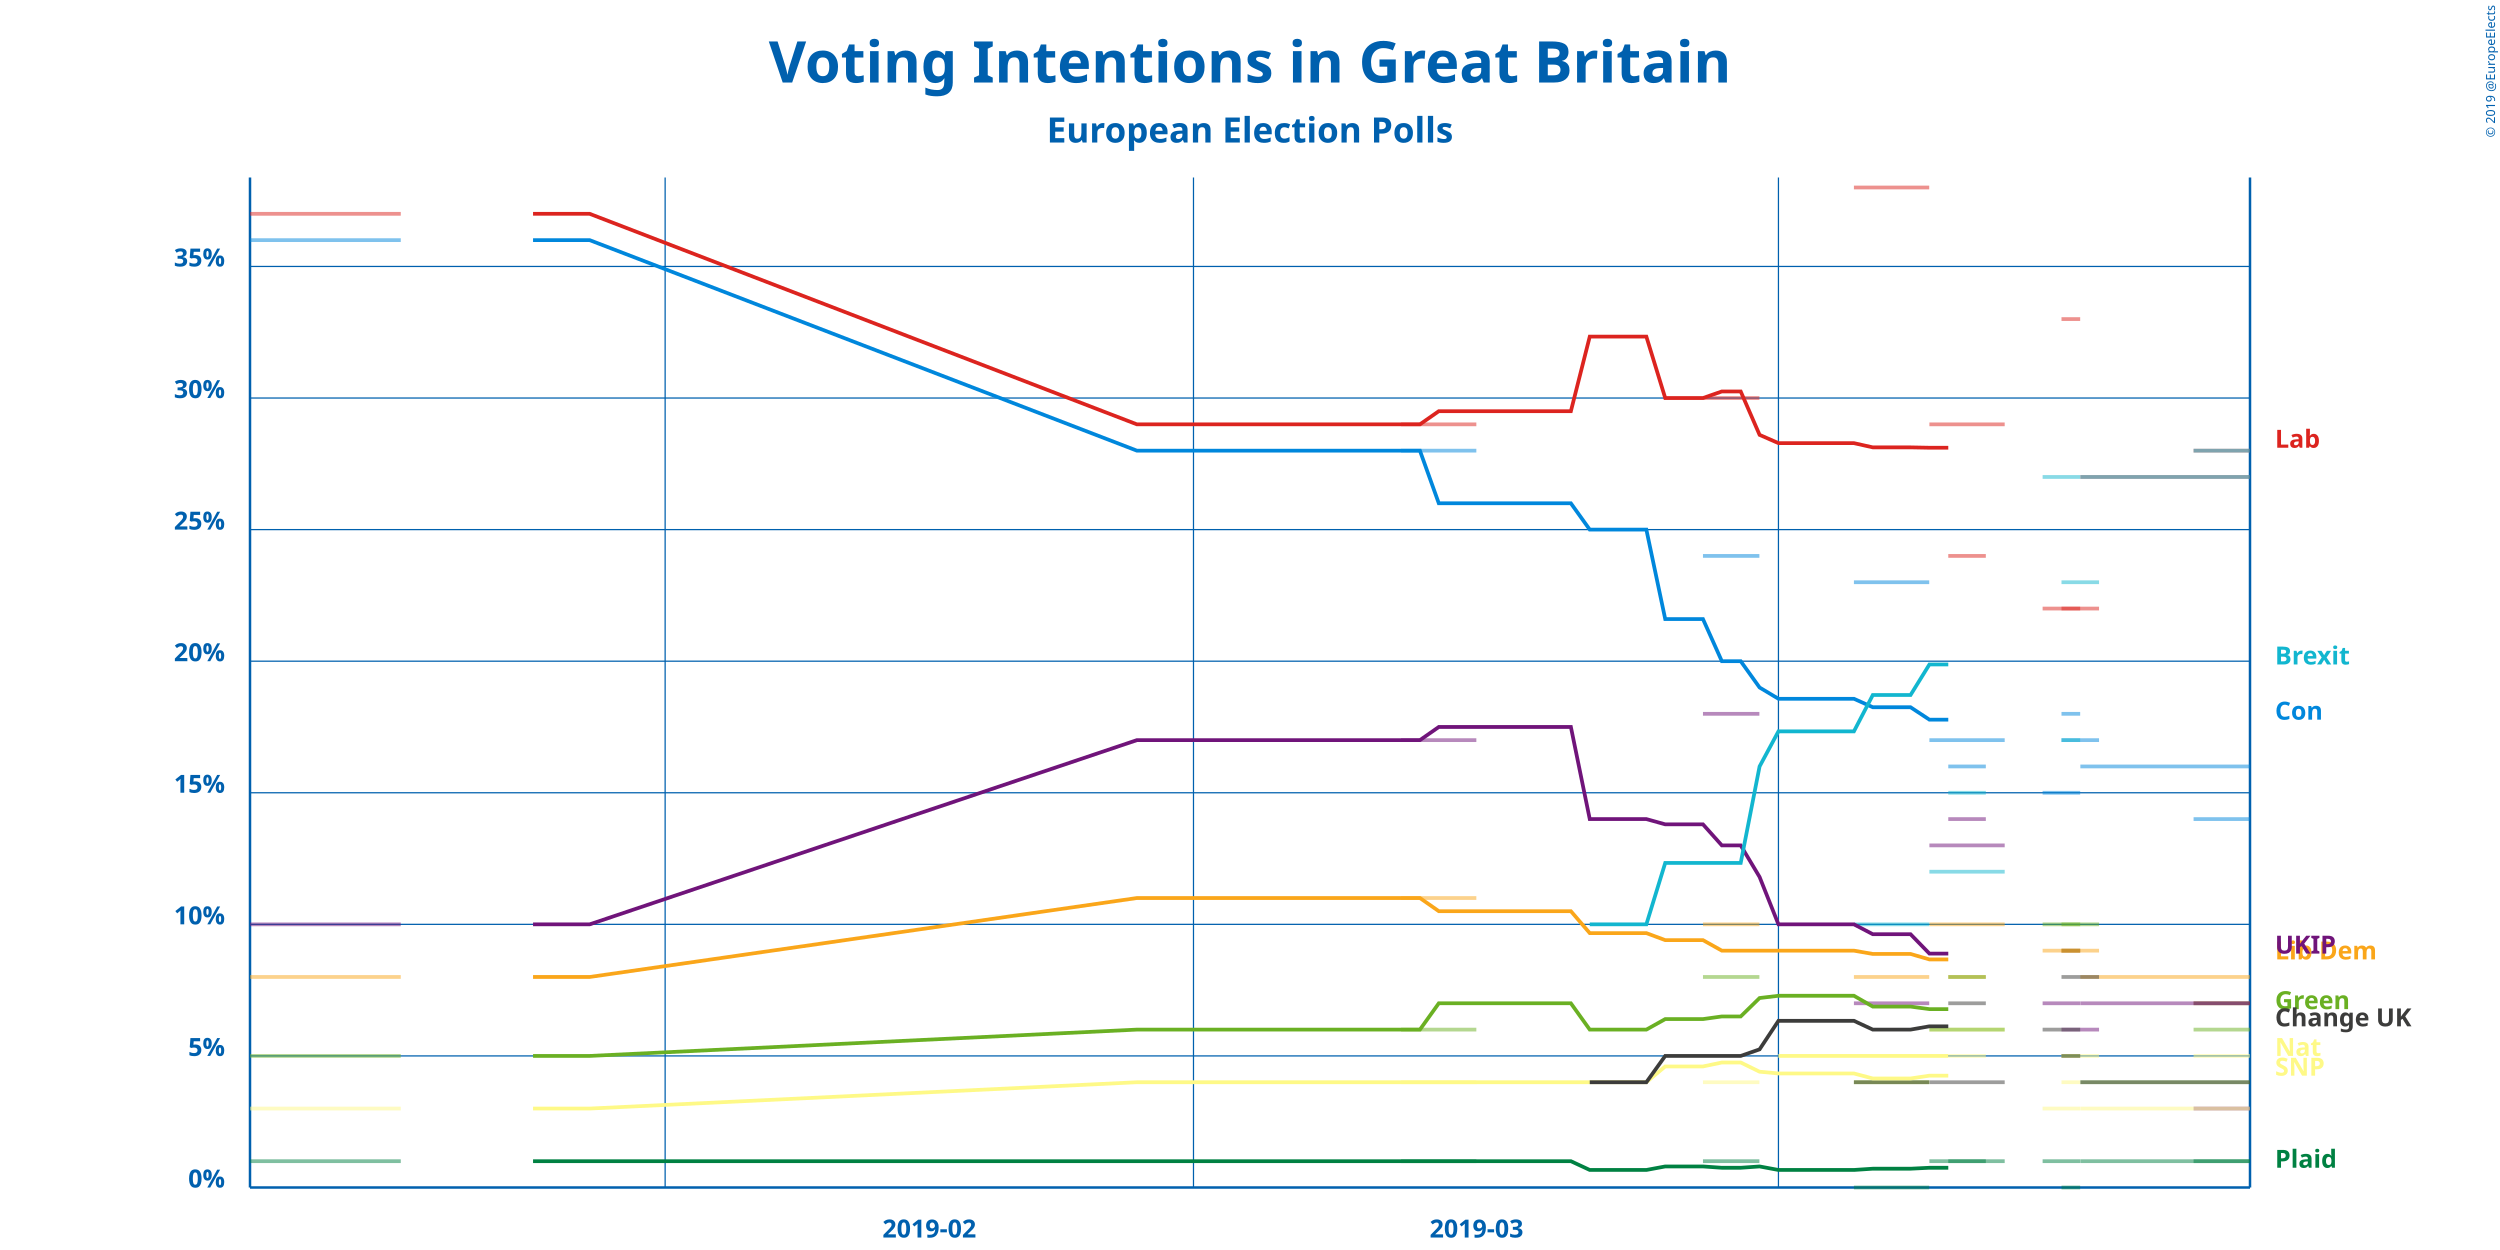
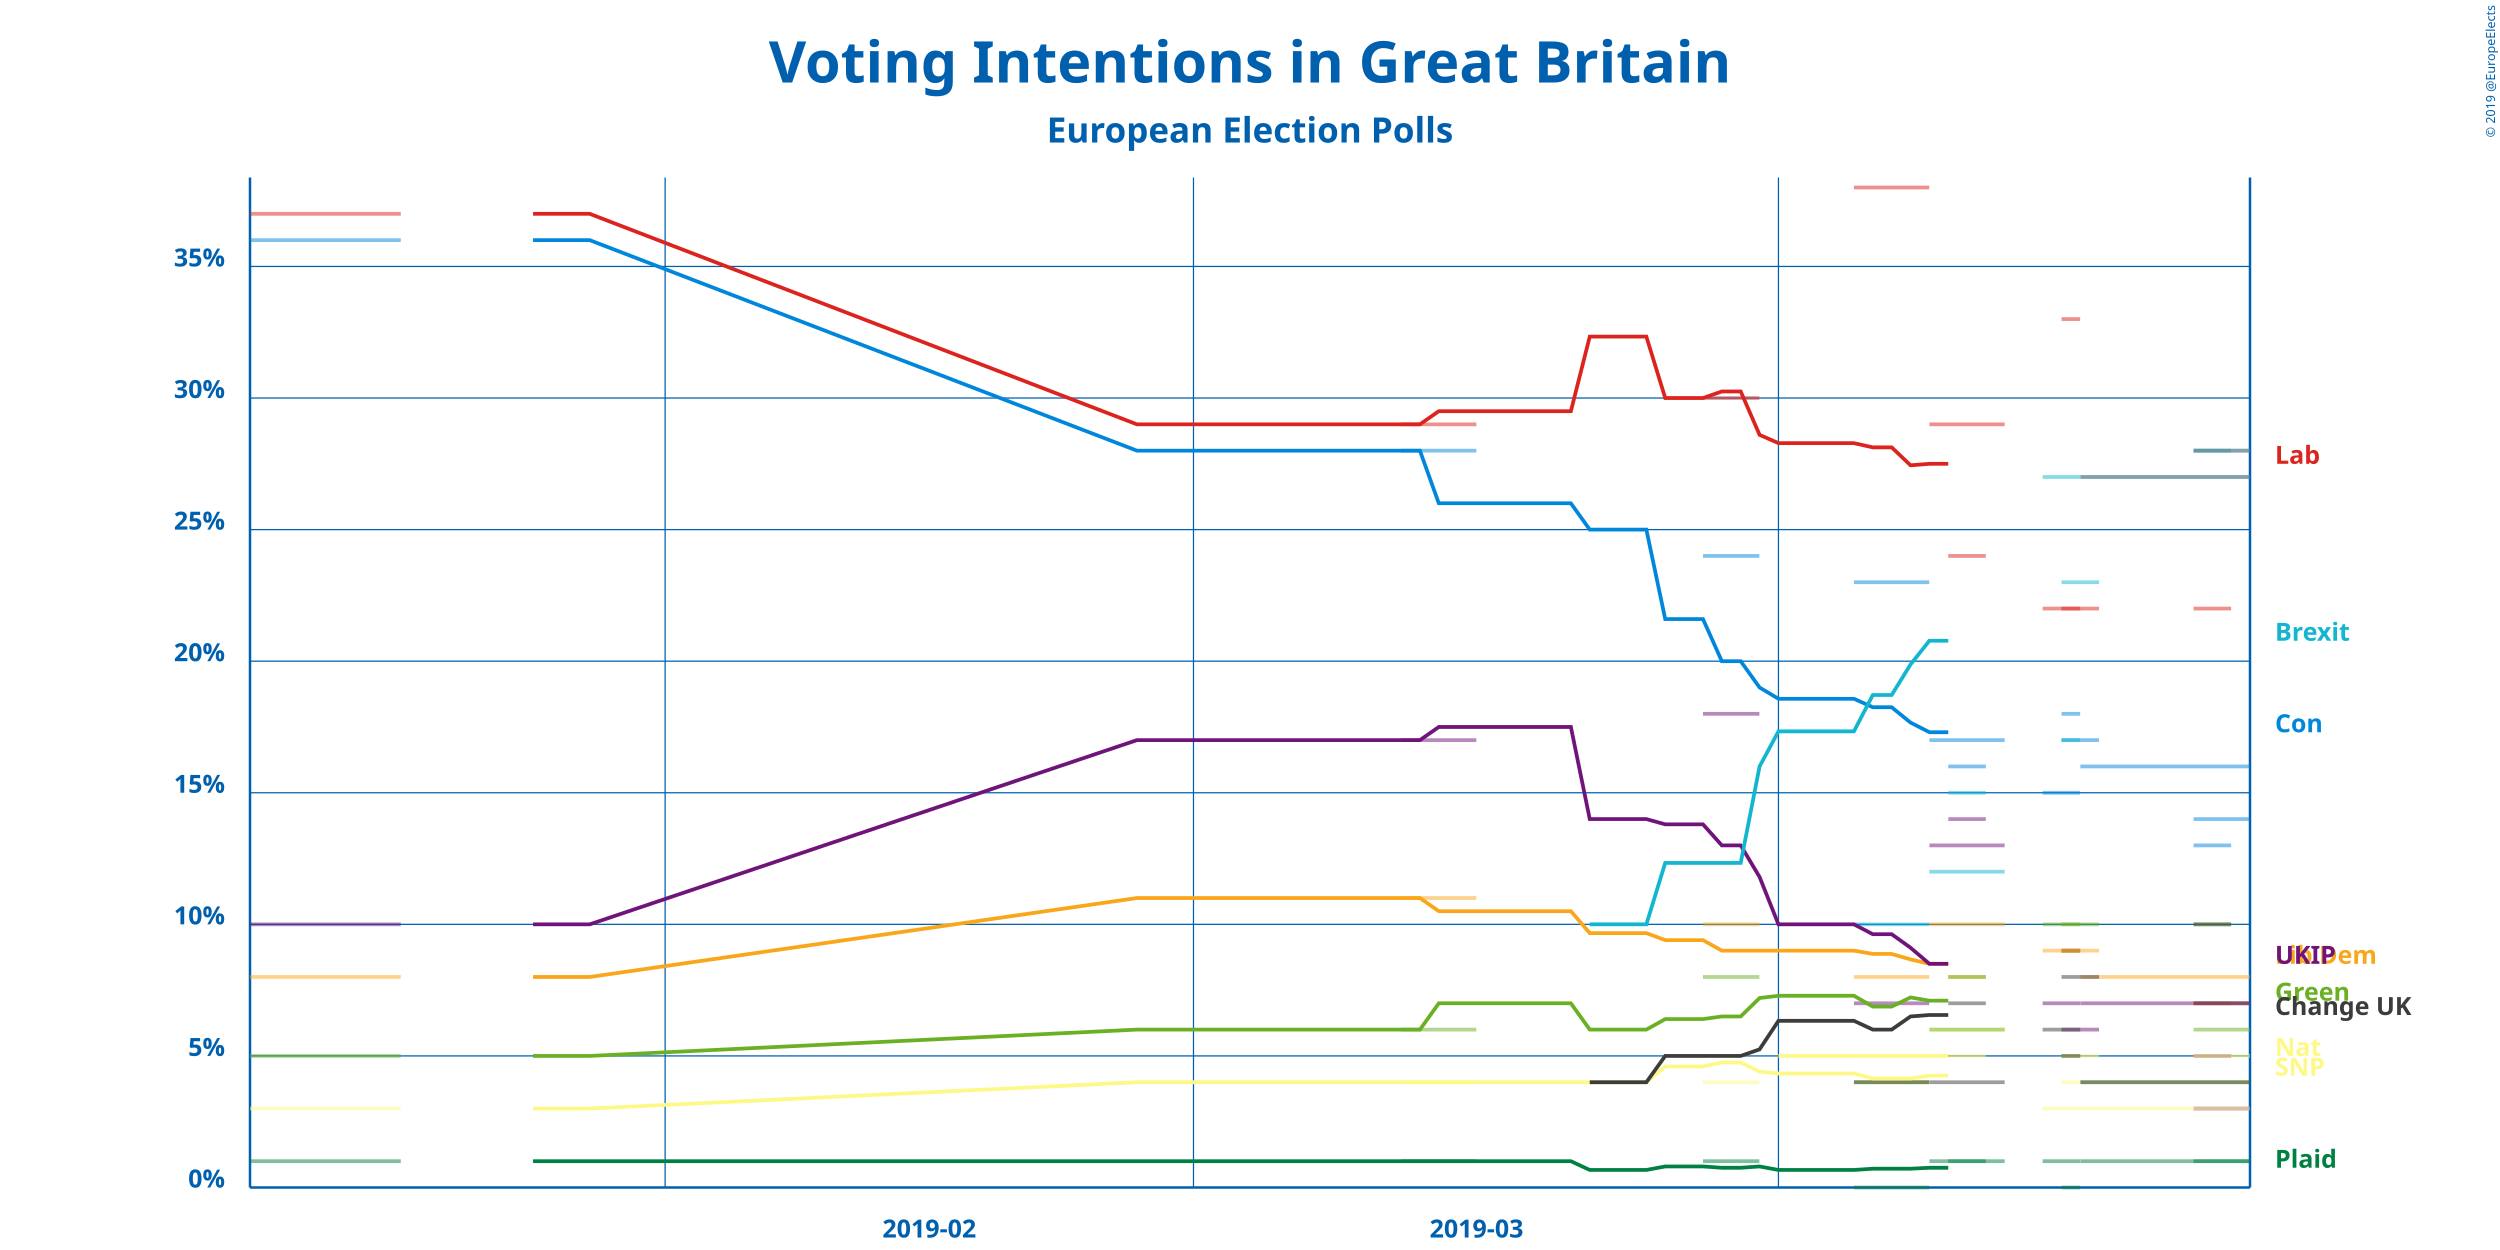
<svg HEIGHT="1000" WIDTH="2000">
  <rect fill="#FFFFFF" height="1000" stroke="none" width="2000" x="0" y="0" />
  <text fill="#0060AE" font-family="'Advent Pro'" font-size="46px" font-style="normal" font-weight="bold" text-align="center" text-anchor="middle" x="1000" y="66">Voting Intentions in Great Britain</text>
  <text fill="#0060AE" font-family="'Advent Pro'" font-size="28px" font-style="normal" font-weight="bold" text-align="center" text-anchor="middle" x="1000" y="114">European Election Polls</text>
  <text fill="#0060AE" font-family="'Advent Pro'" font-size="10px" font-style="normal" font-weight="normal" text-align="center" text-anchor="end" transform="rotate(270)" x="-4" y="1996">© 2019 @EuropeElects</text>
  <g>
    <g>
      <line stroke="#0060AE" stroke-width="2" x1="200.0" x2="1800.0" y1="950.0" y2="950.0" />
      <text fill="#0060AE" font-family="'Advent Pro'" font-size="20px" font-style="normal" font-weight="bold" text-align="center" text-anchor="end" x="180.0" y="950.0">0%</text>
      <line stroke="#0060AE" stroke-width="2" x1="200.0" x2="200.0" y1="950.0" y2="142.0" />
      <line stroke="#0060AE" stroke-width="2" x1="1800.0" x2="1800.0" y1="950.0" y2="142.0" />
      <line stroke="#0060AE" stroke-width="1" x1="532.107" x2="532.107" y1="950.0" y2="142.0" />
      <text fill="#0060AE" font-family="'Advent Pro'" font-size="20px" font-style="normal" font-weight="bold" text-align="center" text-anchor="middle" x="743.447" y="990.0">2019-02</text>
      <line stroke="#0060AE" stroke-width="1" x1="954.788" x2="954.788" y1="950.0" y2="142.0" />
      <text fill="#0060AE" font-family="'Advent Pro'" font-size="20px" font-style="normal" font-weight="bold" text-align="center" text-anchor="middle" x="1181.225" y="990.0">2019-03</text>
      <line stroke="#0060AE" stroke-width="1" x1="1422.757" x2="1422.757" y1="950.0" y2="142.0" />
      <line stroke="#0060AE" stroke-width="1" x1="200.0" x2="1800.0" y1="844.737" y2="844.737" />
      <text fill="#0060AE" font-family="'Advent Pro'" font-size="20px" font-style="normal" font-weight="bold" text-align="center" text-anchor="end" x="180.0" y="844.737">5%</text>
      <line stroke="#0060AE" stroke-width="1" x1="200.0" x2="1800.0" y1="739.474" y2="739.474" />
      <text fill="#0060AE" font-family="'Advent Pro'" font-size="20px" font-style="normal" font-weight="bold" text-align="center" text-anchor="end" x="180.0" y="739.474">10%</text>
      <line stroke="#0060AE" stroke-width="1" x1="200.0" x2="1800.0" y1="634.211" y2="634.211" />
      <text fill="#0060AE" font-family="'Advent Pro'" font-size="20px" font-style="normal" font-weight="bold" text-align="center" text-anchor="end" x="180.0" y="634.211">15%</text>
      <line stroke="#0060AE" stroke-width="1" x1="200.0" x2="1800.0" y1="528.947" y2="528.947" />
      <text fill="#0060AE" font-family="'Advent Pro'" font-size="20px" font-style="normal" font-weight="bold" text-align="center" text-anchor="end" x="180.0" y="528.947">20%</text>
      <line stroke="#0060AE" stroke-width="1" x1="200.0" x2="1800.0" y1="423.684" y2="423.684" />
      <text fill="#0060AE" font-family="'Advent Pro'" font-size="20px" font-style="normal" font-weight="bold" text-align="center" text-anchor="end" x="180.0" y="423.684">25%</text>
      <line stroke="#0060AE" stroke-width="1" x1="200.0" x2="1800.0" y1="318.421" y2="318.421" />
      <text fill="#0060AE" font-family="'Advent Pro'" font-size="20px" font-style="normal" font-weight="bold" text-align="center" text-anchor="end" x="180.0" y="318.421">30%</text>
      <line stroke="#0060AE" stroke-width="1" x1="200.0" x2="1800.0" y1="213.158" y2="213.158" />
      <text fill="#0060AE" font-family="'Advent Pro'" font-size="20px" font-style="normal" font-weight="bold" text-align="center" text-anchor="end" x="180.0" y="213.158">35%</text>
    </g>
    <g>
+       <line stroke="#0087DC" stroke-opacity="0.5" stroke-width="3" x1="1754.864" x2="1784.904" y1="676.316" y2="676.316" />
+       <line stroke="#DC241F" stroke-opacity="0.5" stroke-width="3" x1="1754.864" x2="1784.904" y1="486.842" y2="486.842" />
+       <line stroke="#FAA61A" stroke-opacity="0.5" stroke-width="3" x1="1754.864" x2="1784.904" y1="802.632" y2="802.632" />
+       <line stroke="#FEF987" stroke-opacity="0.5" stroke-width="3" x1="1754.864" x2="1784.904" y1="844.737" y2="844.737" />
+       <line stroke="#70147A" stroke-opacity="0.5" stroke-width="3" x1="1754.864" x2="1784.904" y1="844.737" y2="844.737" />
+       <line stroke="#6AB023" stroke-opacity="0.5" stroke-width="3" x1="1754.864" x2="1784.904" y1="739.474" y2="739.474" />
+       <line stroke="#12B6CF" stroke-opacity="0.5" stroke-width="3" x1="1754.864" x2="1784.904" y1="360.526" y2="360.526" />
+       <line stroke="#3C3C3B" stroke-opacity="0.5" stroke-width="3" x1="1754.864" x2="1784.904" y1="739.474" y2="739.474" />
      <line stroke="#0087DC" stroke-opacity="0.5" stroke-width="3" x1="1754.864" x2="1800.0" y1="655.263" y2="655.263" />
      <line stroke="#DC241F" stroke-opacity="0.5" stroke-width="3" x1="1754.864" x2="1800.0" y1="360.526" y2="360.526" />
      <line stroke="#FAA61A" stroke-opacity="0.5" stroke-width="3" x1="1754.864" x2="1800.0" y1="802.632" y2="802.632" />
      <line stroke="#FEF987" stroke-opacity="0.5" stroke-width="3" x1="1754.864" x2="1800.0" y1="844.737" y2="844.737" />
      <line stroke="#008142" stroke-opacity="0.5" stroke-width="3" x1="1754.864" x2="1800.0" y1="928.947" y2="928.947" />
      <line stroke="#70147A" stroke-opacity="0.5" stroke-width="3" x1="1754.864" x2="1800.0" y1="886.842" y2="886.842" />
      <line stroke="#6AB023" stroke-opacity="0.5" stroke-width="3" x1="1754.864" x2="1800.0" y1="823.684" y2="823.684" />
      <line stroke="#12B6CF" stroke-opacity="0.5" stroke-width="3" x1="1754.864" x2="1800.0" y1="360.526" y2="360.526" />
      <line stroke="#3C3C3B" stroke-opacity="0.5" stroke-width="3" x1="1754.864" x2="1800.0" y1="802.632" y2="802.632" />
      <line stroke="#0087DC" stroke-opacity="0.5" stroke-width="3" x1="1664.289" x2="1800.0" y1="613.158" y2="613.158" />
      <line stroke="#DC241F" stroke-opacity="0.5" stroke-width="3" x1="1664.289" x2="1800.0" y1="381.579" y2="381.579" />
      <line stroke="#FAA61A" stroke-opacity="0.5" stroke-width="3" x1="1664.289" x2="1800.0" y1="781.579" y2="781.579" />
      <line stroke="#FEF987" stroke-opacity="0.5" stroke-width="3" x1="1664.289" x2="1800.0" y1="886.842" y2="886.842" />
      <line stroke="#008142" stroke-opacity="0.5" stroke-width="3" x1="1664.289" x2="1800.0" y1="928.947" y2="928.947" />
      <line stroke="#70147A" stroke-opacity="0.5" stroke-width="3" x1="1664.289" x2="1800.0" y1="802.632" y2="802.632" />
      <line stroke="#6AB023" stroke-opacity="0.5" stroke-width="3" x1="1664.289" x2="1800.0" y1="865.789" y2="865.789" />
      <line stroke="#12B6CF" stroke-opacity="0.5" stroke-width="3" x1="1664.289" x2="1800.0" y1="381.579" y2="381.579" />
      <line stroke="#3C3C3B" stroke-opacity="0.5" stroke-width="3" x1="1664.289" x2="1800.0" y1="865.789" y2="865.789" />
      <line stroke-opacity="0.5" stroke-width="3" x1="1664.289" x2="1800.0" y1="865.789" y2="865.789" />
      <line stroke="#0087DC" stroke-opacity="0.5" stroke-width="3" x1="1649.193" x2="1679.234" y1="592.105" y2="592.105" />
      <line stroke="#DC241F" stroke-opacity="0.5" stroke-width="3" x1="1649.193" x2="1679.234" y1="486.842" y2="486.842" />
      <line stroke="#FAA61A" stroke-opacity="0.5" stroke-width="3" x1="1649.193" x2="1679.234" y1="760.526" y2="760.526" />
      <line stroke="#FEF987" stroke-opacity="0.5" stroke-width="3" x1="1649.193" x2="1679.234" y1="844.737" y2="844.737" />
      <line stroke="#70147A" stroke-opacity="0.5" stroke-width="3" x1="1649.193" x2="1679.234" y1="823.684" y2="823.684" />
      <line stroke="#6AB023" stroke-opacity="0.5" stroke-width="3" x1="1649.193" x2="1679.234" y1="739.474" y2="739.474" />
      <line stroke="#12B6CF" stroke-opacity="0.5" stroke-width="3" x1="1649.193" x2="1679.234" y1="465.789" y2="465.789" />
      <line stroke="#3C3C3B" stroke-opacity="0.5" stroke-width="3" x1="1649.193" x2="1679.234" y1="781.579" y2="781.579" />
      <line stroke-opacity="0.5" stroke-width="3" x1="1649.193" x2="1679.234" y1="950.0" y2="950.0" />
      <line stroke="#0087DC" stroke-opacity="0.5" stroke-width="3" x1="1649.193" x2="1664.138" y1="571.053" y2="571.053" />
      <line stroke="#DC241F" stroke-opacity="0.5" stroke-width="3" x1="1649.193" x2="1664.138" y1="255.263" y2="255.263" />
      <line stroke="#FAA61A" stroke-opacity="0.5" stroke-width="3" x1="1649.193" x2="1664.138" y1="760.526" y2="760.526" />
      <line stroke="#FEF987" stroke-opacity="0.5" stroke-width="3" x1="1649.193" x2="1664.138" y1="865.789" y2="865.789" />
      <line stroke="#008142" stroke-opacity="0.5" stroke-width="3" x1="1649.193" x2="1664.138" y1="950.0" y2="950.0" />
      <line stroke="#70147A" stroke-opacity="0.5" stroke-width="3" x1="1649.193" x2="1664.138" y1="844.737" y2="844.737" />
      <line stroke="#6AB023" stroke-opacity="0.5" stroke-width="3" x1="1649.193" x2="1664.138" y1="844.737" y2="844.737" />
      <line stroke="#12B6CF" stroke-opacity="0.5" stroke-width="3" x1="1649.193" x2="1664.138" y1="592.105" y2="592.105" />
      <line stroke="#3C3C3B" stroke-opacity="0.5" stroke-width="3" x1="1649.193" x2="1664.138" y1="760.526" y2="760.526" />
      <line stroke-opacity="0.5" stroke-width="3" x1="1649.193" x2="1664.138" y1="950.0" y2="950.0" />
      <line stroke="#0087DC" stroke-opacity="0.5" stroke-width="3" x1="1634.098" x2="1664.138" y1="634.211" y2="634.211" />
      <line stroke="#DC241F" stroke-opacity="0.5" stroke-width="3" x1="1634.098" x2="1664.138" y1="486.842" y2="486.842" />
      <line stroke="#FAA61A" stroke-opacity="0.5" stroke-width="3" x1="1634.098" x2="1664.138" y1="760.526" y2="760.526" />
      <line stroke="#FEF987" stroke-opacity="0.5" stroke-width="3" x1="1634.098" x2="1664.138" y1="886.842" y2="886.842" />
      <line stroke="#008142" stroke-opacity="0.5" stroke-width="3" x1="1634.098" x2="1664.138" y1="928.947" y2="928.947" />
      <line stroke="#70147A" stroke-opacity="0.5" stroke-width="3" x1="1634.098" x2="1664.138" y1="802.632" y2="802.632" />
      <line stroke="#6AB023" stroke-opacity="0.5" stroke-width="3" x1="1634.098" x2="1664.138" y1="739.474" y2="739.474" />
      <line stroke="#12B6CF" stroke-opacity="0.5" stroke-width="3" x1="1634.098" x2="1664.138" y1="381.579" y2="381.579" />
      <line stroke="#3C3C3B" stroke-opacity="0.5" stroke-width="3" x1="1634.098" x2="1664.138" y1="823.684" y2="823.684" />
      <line stroke-opacity="0.5" stroke-width="3" x1="1634.098" x2="1664.138" y1="928.947" y2="928.947" />
      <line stroke="#0087DC" stroke-opacity="0.5" stroke-width="3" x1="1543.523" x2="1603.755" y1="592.105" y2="592.105" />
      <line stroke="#DC241F" stroke-opacity="0.5" stroke-width="3" x1="1543.523" x2="1603.755" y1="339.474" y2="339.474" />
      <line stroke="#FAA61A" stroke-opacity="0.5" stroke-width="3" x1="1543.523" x2="1603.755" y1="739.474" y2="739.474" />
      <line stroke="#FEF987" stroke-opacity="0.5" stroke-width="3" x1="1543.523" x2="1603.755" y1="823.684" y2="823.684" />
      <line stroke="#008142" stroke-opacity="0.5" stroke-width="3" x1="1543.523" x2="1603.755" y1="928.947" y2="928.947" />
      <line stroke="#70147A" stroke-opacity="0.5" stroke-width="3" x1="1543.523" x2="1603.755" y1="676.316" y2="676.316" />
      <line stroke="#6AB023" stroke-opacity="0.5" stroke-width="3" x1="1543.523" x2="1603.755" y1="823.684" y2="823.684" />
      <line stroke="#12B6CF" stroke-opacity="0.5" stroke-width="3" x1="1543.523" x2="1603.755" y1="697.368" y2="697.368" />
      <line stroke="#3C3C3B" stroke-opacity="0.5" stroke-width="3" x1="1543.523" x2="1603.755" y1="865.789" y2="865.789" />
      <line stroke-opacity="0.5" stroke-width="3" x1="1543.523" x2="1603.755" y1="907.895" y2="907.895" />
      <line stroke="#0087DC" stroke-opacity="0.5" stroke-width="3" x1="1558.619" x2="1588.659" y1="613.158" y2="613.158" />
      <line stroke="#DC241F" stroke-opacity="0.5" stroke-width="3" x1="1558.619" x2="1588.659" y1="444.737" y2="444.737" />
      <line stroke="#FAA61A" stroke-opacity="0.5" stroke-width="3" x1="1558.619" x2="1588.659" y1="781.579" y2="781.579" />
      <line stroke="#FEF987" stroke-opacity="0.5" stroke-width="3" x1="1558.619" x2="1588.659" y1="844.737" y2="844.737" />
      <line stroke="#008142" stroke-opacity="0.5" stroke-width="3" x1="1558.619" x2="1588.659" y1="928.947" y2="928.947" />
      <line stroke="#70147A" stroke-opacity="0.5" stroke-width="3" x1="1558.619" x2="1588.659" y1="655.263" y2="655.263" />
      <line stroke="#6AB023" stroke-opacity="0.5" stroke-width="3" x1="1558.619" x2="1588.659" y1="781.579" y2="781.579" />
      <line stroke="#12B6CF" stroke-opacity="0.5" stroke-width="3" x1="1558.619" x2="1588.659" y1="634.211" y2="634.211" />
      <line stroke="#3C3C3B" stroke-opacity="0.5" stroke-width="3" x1="1558.619" x2="1588.659" y1="802.632" y2="802.632" />
      <line stroke-opacity="0.5" stroke-width="3" x1="1558.619" x2="1588.659" y1="928.947" y2="928.947" />
      <line stroke="#0087DC" stroke-opacity="0.5" stroke-width="3" x1="1483.14" x2="1543.372" y1="465.789" y2="465.789" />
      <line stroke="#DC241F" stroke-opacity="0.5" stroke-width="3" x1="1483.14" x2="1543.372" y1="150.0" y2="150.0" />
      <line stroke="#FAA61A" stroke-opacity="0.5" stroke-width="3" x1="1483.14" x2="1543.372" y1="781.579" y2="781.579" />
      <line stroke="#FEF987" stroke-opacity="0.5" stroke-width="3" x1="1483.14" x2="1543.372" y1="865.789" y2="865.789" />
      <line stroke="#008142" stroke-opacity="0.5" stroke-width="3" x1="1483.14" x2="1543.372" y1="950.0" y2="950.0" />
      <line stroke="#70147A" stroke-opacity="0.5" stroke-width="3" x1="1483.14" x2="1543.372" y1="802.632" y2="802.632" />
      <line stroke="#6AB023" stroke-opacity="0.5" stroke-width="3" x1="1483.14" x2="1543.372" y1="865.789" y2="865.789" />
      <line stroke="#12B6CF" stroke-opacity="0.5" stroke-width="3" x1="1483.14" x2="1543.372" y1="739.474" y2="739.474" />
      <line stroke="#3C3C3B" stroke-opacity="0.5" stroke-width="3" x1="1483.14" x2="1543.372" y1="865.789" y2="865.789" />
      <line stroke-opacity="0.5" stroke-width="3" x1="1483.14" x2="1543.372" y1="928.947" y2="928.947" />
      <line stroke="#0087DC" stroke-opacity="0.5" stroke-width="3" x1="1362.374" x2="1407.51" y1="444.737" y2="444.737" />
      <line stroke="#DC241F" stroke-opacity="0.5" stroke-width="3" x1="1362.374" x2="1407.51" y1="318.421" y2="318.421" />
      <line stroke="#FAA61A" stroke-opacity="0.5" stroke-width="3" x1="1362.374" x2="1407.51" y1="739.474" y2="739.474" />
      <line stroke="#FEF987" stroke-opacity="0.5" stroke-width="3" x1="1362.374" x2="1407.51" y1="865.789" y2="865.789" />
      <line stroke="#008142" stroke-opacity="0.5" stroke-width="3" x1="1362.374" x2="1407.51" y1="928.947" y2="928.947" />
      <line stroke="#70147A" stroke-opacity="0.5" stroke-width="3" x1="1362.374" x2="1407.51" y1="571.053" y2="571.053" />
      <line stroke="#6AB023" stroke-opacity="0.5" stroke-width="3" x1="1362.374" x2="1407.51" y1="781.579" y2="781.579" />
      <line stroke-opacity="0.5" stroke-width="3" x1="1362.374" x2="1407.51" y1="844.737" y2="844.737" />
      <line stroke="#0087DC" stroke-opacity="0.5" stroke-width="3" x1="1120.842" x2="1181.074" y1="360.526" y2="360.526" />
      <line stroke="#DC241F" stroke-opacity="0.5" stroke-width="3" x1="1120.842" x2="1181.074" y1="339.474" y2="339.474" />
      <line stroke="#FAA61A" stroke-opacity="0.5" stroke-width="3" x1="1120.842" x2="1181.074" y1="718.421" y2="718.421" />
      <line stroke="#FEF987" stroke-opacity="0.5" stroke-width="3" x1="1120.842" x2="1181.074" y1="865.789" y2="865.789" />
      <line stroke="#008142" stroke-opacity="0.5" stroke-width="3" x1="1120.842" x2="1181.074" y1="928.947" y2="928.947" />
      <line stroke="#70147A" stroke-opacity="0.5" stroke-width="3" x1="1120.842" x2="1181.074" y1="592.105" y2="592.105" />
      <line stroke="#6AB023" stroke-opacity="0.5" stroke-width="3" x1="1120.842" x2="1181.074" y1="823.684" y2="823.684" />
      <line stroke-opacity="0.5" stroke-width="3" x1="1120.842" x2="1181.074" y1="844.737" y2="844.737" />
      <line stroke="#0087DC" stroke-opacity="0.5" stroke-width="3" x1="200.0" x2="320.615" y1="192.105" y2="192.105" />
      <line stroke="#DC241F" stroke-opacity="0.5" stroke-width="3" x1="200.0" x2="320.615" y1="171.053" y2="171.053" />
      <line stroke="#FAA61A" stroke-opacity="0.5" stroke-width="3" x1="200.0" x2="320.615" y1="781.579" y2="781.579" />
      <line stroke="#FEF987" stroke-opacity="0.5" stroke-width="3" x1="200.0" x2="320.615" y1="886.842" y2="886.842" />
      <line stroke="#008142" stroke-opacity="0.5" stroke-width="3" x1="200.0" x2="320.615" y1="928.947" y2="928.947" />
      <line stroke="#70147A" stroke-opacity="0.5" stroke-width="3" x1="200.0" x2="320.615" y1="739.474" y2="739.474" />
      <line stroke="#6AB023" stroke-opacity="0.5" stroke-width="3" x1="200.0" x2="320.615" y1="844.737" y2="844.737" />
      <line stroke-opacity="0.5" stroke-width="3" x1="200.0" x2="320.615" y1="950.0" y2="950.0" />
    </g>
    <g>
-       <polyline fill="none" points="426.436,192.105 441.532,192.105 456.628,192.105 471.724,192.105                             909.501,360.526 924.597,360.526 939.692,360.526 954.788,360.526 969.884,360.526 984.98,360.526 1000.075,360.526 1015.171,360.526 1030.267,360.526 1045.363,360.526 1060.459,360.526 1075.554,360.526 1090.65,360.526 1105.746,360.526 1120.842,360.526 1135.937,360.526 1151.033,402.632 1166.129,402.632 1181.225,402.632 1196.32,402.632 1211.416,402.632 1226.512,402.632 1241.608,402.632 1256.703,402.632 1271.799,423.684 1286.895,423.684 1301.991,423.684 1317.087,423.684 1332.182,495.263 1347.278,495.263 1362.374,495.263 1377.47,528.947 1392.565,528.947 1407.661,550.0 1422.757,559.023 1437.853,559.023 1452.948,559.023 1468.044,559.023 1483.14,559.023 1498.236,565.789 1513.331,565.789 1528.427,565.789 1543.523,575.731 1558.619,575.731" stroke="#0087DC" stroke-width="3" />
-       <text fill="#0087DC" font-family="'Advent Pro'" font-size="20px" font-style="normal" font-weight="bold" text-align="center" text-anchor="start" x="1820.0" y="575.731">Con</text>
-       <polyline fill="none" points="426.436,171.053 441.532,171.053 456.628,171.053 471.724,171.053                             909.501,339.474 924.597,339.474 939.692,339.474 954.788,339.474 969.884,339.474 984.98,339.474 1000.075,339.474 1015.171,339.474 1030.267,339.474 1045.363,339.474 1060.459,339.474 1075.554,339.474 1090.65,339.474 1105.746,339.474 1120.842,339.474 1135.937,339.474 1151.033,328.947 1166.129,328.947 1181.225,328.947 1196.32,328.947 1211.416,328.947 1226.512,328.947 1241.608,328.947 1256.703,328.947 1271.799,269.298 1286.895,269.298 1301.991,269.298 1317.087,269.298 1332.182,318.421 1347.278,318.421 1362.374,318.421 1377.47,313.158 1392.565,313.158 1407.661,347.895 1422.757,354.511 1437.853,354.511 1452.948,354.511 1468.044,354.511 1483.14,354.511 1498.236,357.895 1513.331,357.895 1528.427,357.895 1543.523,358.187 1558.619,358.187" stroke="#DC241F" stroke-width="3" />
-       <text fill="#DC241F" font-family="'Advent Pro'" font-size="20px" font-style="normal" font-weight="bold" text-align="center" text-anchor="start" x="1820.0" y="358.187">Lab</text>
-       <polyline fill="none" points="426.436,781.579 441.532,781.579 456.628,781.579 471.724,781.579                             909.501,718.421 924.597,718.421 939.692,718.421 954.788,718.421 969.884,718.421 984.98,718.421 1000.075,718.421 1015.171,718.421 1030.267,718.421 1045.363,718.421 1060.459,718.421 1075.554,718.421 1090.65,718.421 1105.746,718.421 1120.842,718.421 1135.937,718.421 1151.033,728.947 1166.129,728.947 1181.225,728.947 1196.32,728.947 1211.416,728.947 1226.512,728.947 1241.608,728.947 1256.703,728.947 1271.799,746.491 1286.895,746.491 1301.991,746.491 1317.087,746.491 1332.182,752.105 1347.278,752.105 1362.374,752.105 1377.47,760.526 1392.565,760.526 1407.661,760.526 1422.757,760.526 1437.853,760.526 1452.948,760.526 1468.044,760.526 1483.14,760.526 1498.236,763.158 1513.331,763.158 1528.427,763.158 1543.523,767.544 1558.619,767.544" stroke="#FAA61A" stroke-width="3" />
-       <text fill="#FAA61A" font-family="'Advent Pro'" font-size="20px" font-style="normal" font-weight="bold" text-align="center" text-anchor="start" x="1820.0" y="767.544">Lib Dem</text>
+       <polyline fill="none" points="426.436,192.105 441.532,192.105 456.628,192.105 471.724,192.105                             909.501,360.526 924.597,360.526 939.692,360.526 954.788,360.526 969.884,360.526 984.98,360.526 1000.075,360.526 1015.171,360.526 1030.267,360.526 1045.363,360.526 1060.459,360.526 1075.554,360.526 1090.65,360.526 1105.746,360.526 1120.842,360.526 1135.937,360.526 1151.033,402.632 1166.129,402.632 1181.225,402.632 1196.32,402.632 1211.416,402.632 1226.512,402.632 1241.608,402.632 1256.703,402.632 1271.799,423.684 1286.895,423.684 1301.991,423.684 1317.087,423.684 1332.182,495.263 1347.278,495.263 1362.374,495.263 1377.47,528.947 1392.565,528.947 1407.661,550.0 1422.757,559.023 1437.853,559.023 1452.948,559.023 1468.044,559.023 1483.14,559.023 1498.236,565.789 1513.331,565.789 1528.427,578.07 1543.523,585.789 1558.619,585.789" stroke="#0087DC" stroke-width="3" />
+       <text fill="#0087DC" font-family="'Advent Pro'" font-size="20px" font-style="normal" font-weight="bold" text-align="center" text-anchor="start" x="1820.0" y="585.789">Con</text>
+       <polyline fill="none" points="426.436,171.053 441.532,171.053 456.628,171.053 471.724,171.053                             909.501,339.474 924.597,339.474 939.692,339.474 954.788,339.474 969.884,339.474 984.98,339.474 1000.075,339.474 1015.171,339.474 1030.267,339.474 1045.363,339.474 1060.459,339.474 1075.554,339.474 1090.65,339.474 1105.746,339.474 1120.842,339.474 1135.937,339.474 1151.033,328.947 1166.129,328.947 1181.225,328.947 1196.32,328.947 1211.416,328.947 1226.512,328.947 1241.608,328.947 1256.703,328.947 1271.799,269.298 1286.895,269.298 1301.991,269.298 1317.087,269.298 1332.182,318.421 1347.278,318.421 1362.374,318.421 1377.47,313.158 1392.565,313.158 1407.661,347.895 1422.757,354.511 1437.853,354.511 1452.948,354.511 1468.044,354.511 1483.14,354.511 1498.236,357.895 1513.331,357.895 1528.427,372.222 1543.523,371.053 1558.619,371.053" stroke="#DC241F" stroke-width="3" />
+       <text fill="#DC241F" font-family="'Advent Pro'" font-size="20px" font-style="normal" font-weight="bold" text-align="center" text-anchor="start" x="1820.0" y="371.053">Lab</text>
+       <polyline fill="none" points="426.436,781.579 441.532,781.579 456.628,781.579 471.724,781.579                             909.501,718.421 924.597,718.421 939.692,718.421 954.788,718.421 969.884,718.421 984.98,718.421 1000.075,718.421 1015.171,718.421 1030.267,718.421 1045.363,718.421 1060.459,718.421 1075.554,718.421 1090.65,718.421 1105.746,718.421 1120.842,718.421 1135.937,718.421 1151.033,728.947 1166.129,728.947 1181.225,728.947 1196.32,728.947 1211.416,728.947 1226.512,728.947 1241.608,728.947 1256.703,728.947 1271.799,746.491 1286.895,746.491 1301.991,746.491 1317.087,746.491 1332.182,752.105 1347.278,752.105 1362.374,752.105 1377.47,760.526 1392.565,760.526 1407.661,760.526 1422.757,760.526 1437.853,760.526 1452.948,760.526 1468.044,760.526 1483.14,760.526 1498.236,763.158 1513.331,763.158 1528.427,767.544 1543.523,771.053 1558.619,771.053" stroke="#FAA61A" stroke-width="3" />
+       <text fill="#FAA61A" font-family="'Advent Pro'" font-size="20px" font-style="normal" font-weight="bold" text-align="center" text-anchor="start" x="1820.0" y="771.053">Lib Dem</text>
      <polyline fill="none" points="426.436,886.842 441.532,886.842 456.628,886.842 471.724,886.842                             909.501,865.789 924.597,865.789 939.692,865.789 954.788,865.789 969.884,865.789 984.98,865.789 1000.075,865.789 1015.171,865.789 1030.267,865.789 1045.363,865.789 1060.459,865.789 1075.554,865.789 1090.65,865.789 1105.746,865.789 1120.842,865.789 1135.937,865.789 1151.033,865.789 1166.129,865.789 1181.225,865.789 1196.32,865.789 1211.416,865.789 1226.512,865.789 1241.608,865.789 1256.703,865.789 1271.799,865.789 1286.895,865.789 1301.991,865.789 1317.087,865.789 1332.182,853.158 1347.278,853.158 1362.374,853.158 1377.47,850.0 1392.565,850.0 1407.661,857.368 1422.757,858.772 1437.853,858.772 1452.948,858.772 1468.044,858.772 1483.14,858.772 1498.236,862.782 1513.331,862.782 1528.427,862.782 1543.523,860.526 1558.619,860.526" stroke="#FEF987" stroke-width="3" />
      <text fill="#FEF987" font-family="'Advent Pro'" font-size="20px" font-style="normal" font-weight="bold" text-align="center" text-anchor="start" x="1820.0" y="860.526">SNP</text>
      <polyline fill="none" points="426.436,928.947 441.532,928.947 456.628,928.947 471.724,928.947                             909.501,928.947 924.597,928.947 939.692,928.947 954.788,928.947 969.884,928.947 984.98,928.947 1000.075,928.947 1015.171,928.947 1030.267,928.947 1045.363,928.947 1060.459,928.947 1075.554,928.947 1090.65,928.947 1105.746,928.947 1120.842,928.947 1135.937,928.947 1151.033,928.947 1166.129,928.947 1181.225,928.947 1196.32,928.947 1211.416,928.947 1226.512,928.947 1241.608,928.947 1256.703,928.947 1271.799,935.965 1286.895,935.965 1301.991,935.965 1317.087,935.965 1332.182,933.158 1347.278,933.158 1362.374,933.158 1377.47,934.211 1392.565,934.211 1407.661,933.158 1422.757,935.965 1437.853,935.965 1452.948,935.965 1468.044,935.965 1483.14,935.965 1498.236,934.962 1513.331,934.962 1528.427,934.962 1543.523,934.211 1558.619,934.211" stroke="#008142" stroke-width="3" />
      <text fill="#008142" font-family="'Advent Pro'" font-size="20px" font-style="normal" font-weight="bold" text-align="center" text-anchor="start" x="1820.0" y="934.211">Plaid</text>
      <polyline fill="none" points="                                                                  1422.757,844.737 1437.853,844.737 1452.948,844.737 1468.044,844.737 1483.14,844.737 1498.236,844.737 1513.331,844.737 1528.427,844.737 1543.523,844.737 1558.619,844.737" stroke="#FEF987" stroke-width="3" />
      <text fill="#FEF987" font-family="'Advent Pro'" font-size="20px" font-style="normal" font-weight="bold" text-align="center" text-anchor="start" x="1820.0" y="844.737">Nat</text>
-       <polyline fill="none" points="426.436,739.474 441.532,739.474 456.628,739.474 471.724,739.474                             909.501,592.105 924.597,592.105 939.692,592.105 954.788,592.105 969.884,592.105 984.98,592.105 1000.075,592.105 1015.171,592.105 1030.267,592.105 1045.363,592.105 1060.459,592.105 1075.554,592.105 1090.65,592.105 1105.746,592.105 1120.842,592.105 1135.937,592.105 1151.033,581.579 1166.129,581.579 1181.225,581.579 1196.32,581.579 1211.416,581.579 1226.512,581.579 1241.608,581.579 1256.703,581.579 1271.799,655.263 1286.895,655.263 1301.991,655.263 1317.087,655.263 1332.182,659.474 1347.278,659.474 1362.374,659.474 1377.47,676.316 1392.565,676.316 1407.661,701.579 1422.757,739.474 1437.853,739.474 1452.948,739.474 1468.044,739.474 1483.14,739.474 1498.236,747.368 1513.331,747.368 1528.427,747.368 1543.523,762.865 1558.619,762.865" stroke="#70147A" stroke-width="3" />
-       <text fill="#70147A" font-family="'Advent Pro'" font-size="20px" font-style="normal" font-weight="bold" text-align="center" text-anchor="start" x="1820.0" y="762.865">UKIP</text>
-       <polyline fill="none" points="426.436,844.737 441.532,844.737 456.628,844.737 471.724,844.737                             909.501,823.684 924.597,823.684 939.692,823.684 954.788,823.684 969.884,823.684 984.98,823.684 1000.075,823.684 1015.171,823.684 1030.267,823.684 1045.363,823.684 1060.459,823.684 1075.554,823.684 1090.65,823.684 1105.746,823.684 1120.842,823.684 1135.937,823.684 1151.033,802.632 1166.129,802.632 1181.225,802.632 1196.32,802.632 1211.416,802.632 1226.512,802.632 1241.608,802.632 1256.703,802.632 1271.799,823.684 1286.895,823.684 1301.991,823.684 1317.087,823.684 1332.182,815.263 1347.278,815.263 1362.374,815.263 1377.47,813.158 1392.565,813.158 1407.661,798.421 1422.757,796.617 1437.853,796.617 1452.948,796.617 1468.044,796.617 1483.14,796.617 1498.236,805.263 1513.331,805.263 1528.427,805.263 1543.523,807.31 1558.619,807.31" stroke="#6AB023" stroke-width="3" />
-       <text fill="#6AB023" font-family="'Advent Pro'" font-size="20px" font-style="normal" font-weight="bold" text-align="center" text-anchor="start" x="1820.0" y="807.31">Green</text>
-       <polyline fill="none" points="                                                        1271.799,739.474 1286.895,739.474 1301.991,739.474 1317.087,739.474 1332.182,690.351 1347.278,690.351 1362.374,690.351 1377.47,690.351 1392.565,690.351 1407.661,613.158 1422.757,585.088 1437.853,585.088 1452.948,585.088 1468.044,585.088 1483.14,585.088 1498.236,556.015 1513.331,556.015 1528.427,556.015 1543.523,531.579 1558.619,531.579" stroke="#12B6CF" stroke-width="3" />
-       <text fill="#12B6CF" font-family="'Advent Pro'" font-size="20px" font-style="normal" font-weight="bold" text-align="center" text-anchor="start" x="1820.0" y="531.579">Brexit</text>
-       <polyline fill="none" points="                                                        1271.799,865.789 1286.895,865.789 1301.991,865.789 1317.087,865.789 1332.182,844.737 1347.278,844.737 1362.374,844.737 1377.47,844.737 1392.565,844.737 1407.661,839.474 1422.757,816.667 1437.853,816.667 1452.948,816.667 1468.044,816.667 1483.14,816.667 1498.236,823.684 1513.331,823.684 1528.427,823.684 1543.523,821.053 1558.619,821.053" stroke="#3C3C3B" stroke-width="3" />
-       <text fill="#3C3C3B" font-family="'Advent Pro'" font-size="20px" font-style="normal" font-weight="bold" text-align="center" text-anchor="start" x="1820.0" y="821.053">Change UK</text>
+       <polyline fill="none" points="426.436,739.474 441.532,739.474 456.628,739.474 471.724,739.474                             909.501,592.105 924.597,592.105 939.692,592.105 954.788,592.105 969.884,592.105 984.98,592.105 1000.075,592.105 1015.171,592.105 1030.267,592.105 1045.363,592.105 1060.459,592.105 1075.554,592.105 1090.65,592.105 1105.746,592.105 1120.842,592.105 1135.937,592.105 1151.033,581.579 1166.129,581.579 1181.225,581.579 1196.32,581.579 1211.416,581.579 1226.512,581.579 1241.608,581.579 1256.703,581.579 1271.799,655.263 1286.895,655.263 1301.991,655.263 1317.087,655.263 1332.182,659.474 1347.278,659.474 1362.374,659.474 1377.47,676.316 1392.565,676.316 1407.661,701.579 1422.757,739.474 1437.853,739.474 1452.948,739.474 1468.044,739.474 1483.14,739.474 1498.236,747.368 1513.331,747.368 1528.427,758.187 1543.523,771.053 1558.619,771.053" stroke="#70147A" stroke-width="3" />
+       <text fill="#70147A" font-family="'Advent Pro'" font-size="20px" font-style="normal" font-weight="bold" text-align="center" text-anchor="start" x="1820.0" y="771.053">UKIP</text>
+       <polyline fill="none" points="426.436,844.737 441.532,844.737 456.628,844.737 471.724,844.737                             909.501,823.684 924.597,823.684 939.692,823.684 954.788,823.684 969.884,823.684 984.98,823.684 1000.075,823.684 1015.171,823.684 1030.267,823.684 1045.363,823.684 1060.459,823.684 1075.554,823.684 1090.65,823.684 1105.746,823.684 1120.842,823.684 1135.937,823.684 1151.033,802.632 1166.129,802.632 1181.225,802.632 1196.32,802.632 1211.416,802.632 1226.512,802.632 1241.608,802.632 1256.703,802.632 1271.799,823.684 1286.895,823.684 1301.991,823.684 1317.087,823.684 1332.182,815.263 1347.278,815.263 1362.374,815.263 1377.47,813.158 1392.565,813.158 1407.661,798.421 1422.757,796.617 1437.853,796.617 1452.948,796.617 1468.044,796.617 1483.14,796.617 1498.236,805.263 1513.331,805.263 1528.427,797.953 1543.523,800.526 1558.619,800.526" stroke="#6AB023" stroke-width="3" />
+       <text fill="#6AB023" font-family="'Advent Pro'" font-size="20px" font-style="normal" font-weight="bold" text-align="center" text-anchor="start" x="1820.0" y="800.526">Green</text>
+       <polyline fill="none" points="                                                        1271.799,739.474 1286.895,739.474 1301.991,739.474 1317.087,739.474 1332.182,690.351 1347.278,690.351 1362.374,690.351 1377.47,690.351 1392.565,690.351 1407.661,613.158 1422.757,585.088 1437.853,585.088 1452.948,585.088 1468.044,585.088 1483.14,585.088 1498.236,556.015 1513.331,556.015 1528.427,531.579 1543.523,512.573 1558.619,512.573" stroke="#12B6CF" stroke-width="3" />
+       <text fill="#12B6CF" font-family="'Advent Pro'" font-size="20px" font-style="normal" font-weight="bold" text-align="center" text-anchor="start" x="1820.0" y="512.573">Brexit</text>
+       <polyline fill="none" points="                                                        1271.799,865.789 1286.895,865.789 1301.991,865.789 1317.087,865.789 1332.182,844.737 1347.278,844.737 1362.374,844.737 1377.47,844.737 1392.565,844.737 1407.661,839.474 1422.757,816.667 1437.853,816.667 1452.948,816.667 1468.044,816.667 1483.14,816.667 1498.236,823.684 1513.331,823.684 1528.427,813.158 1543.523,811.988 1558.619,811.988" stroke="#3C3C3B" stroke-width="3" />
+       <text fill="#3C3C3B" font-family="'Advent Pro'" font-size="20px" font-style="normal" font-weight="bold" text-align="center" text-anchor="start" x="1820.0" y="811.988">Change UK</text>
    </g>
  </g>
</svg>
